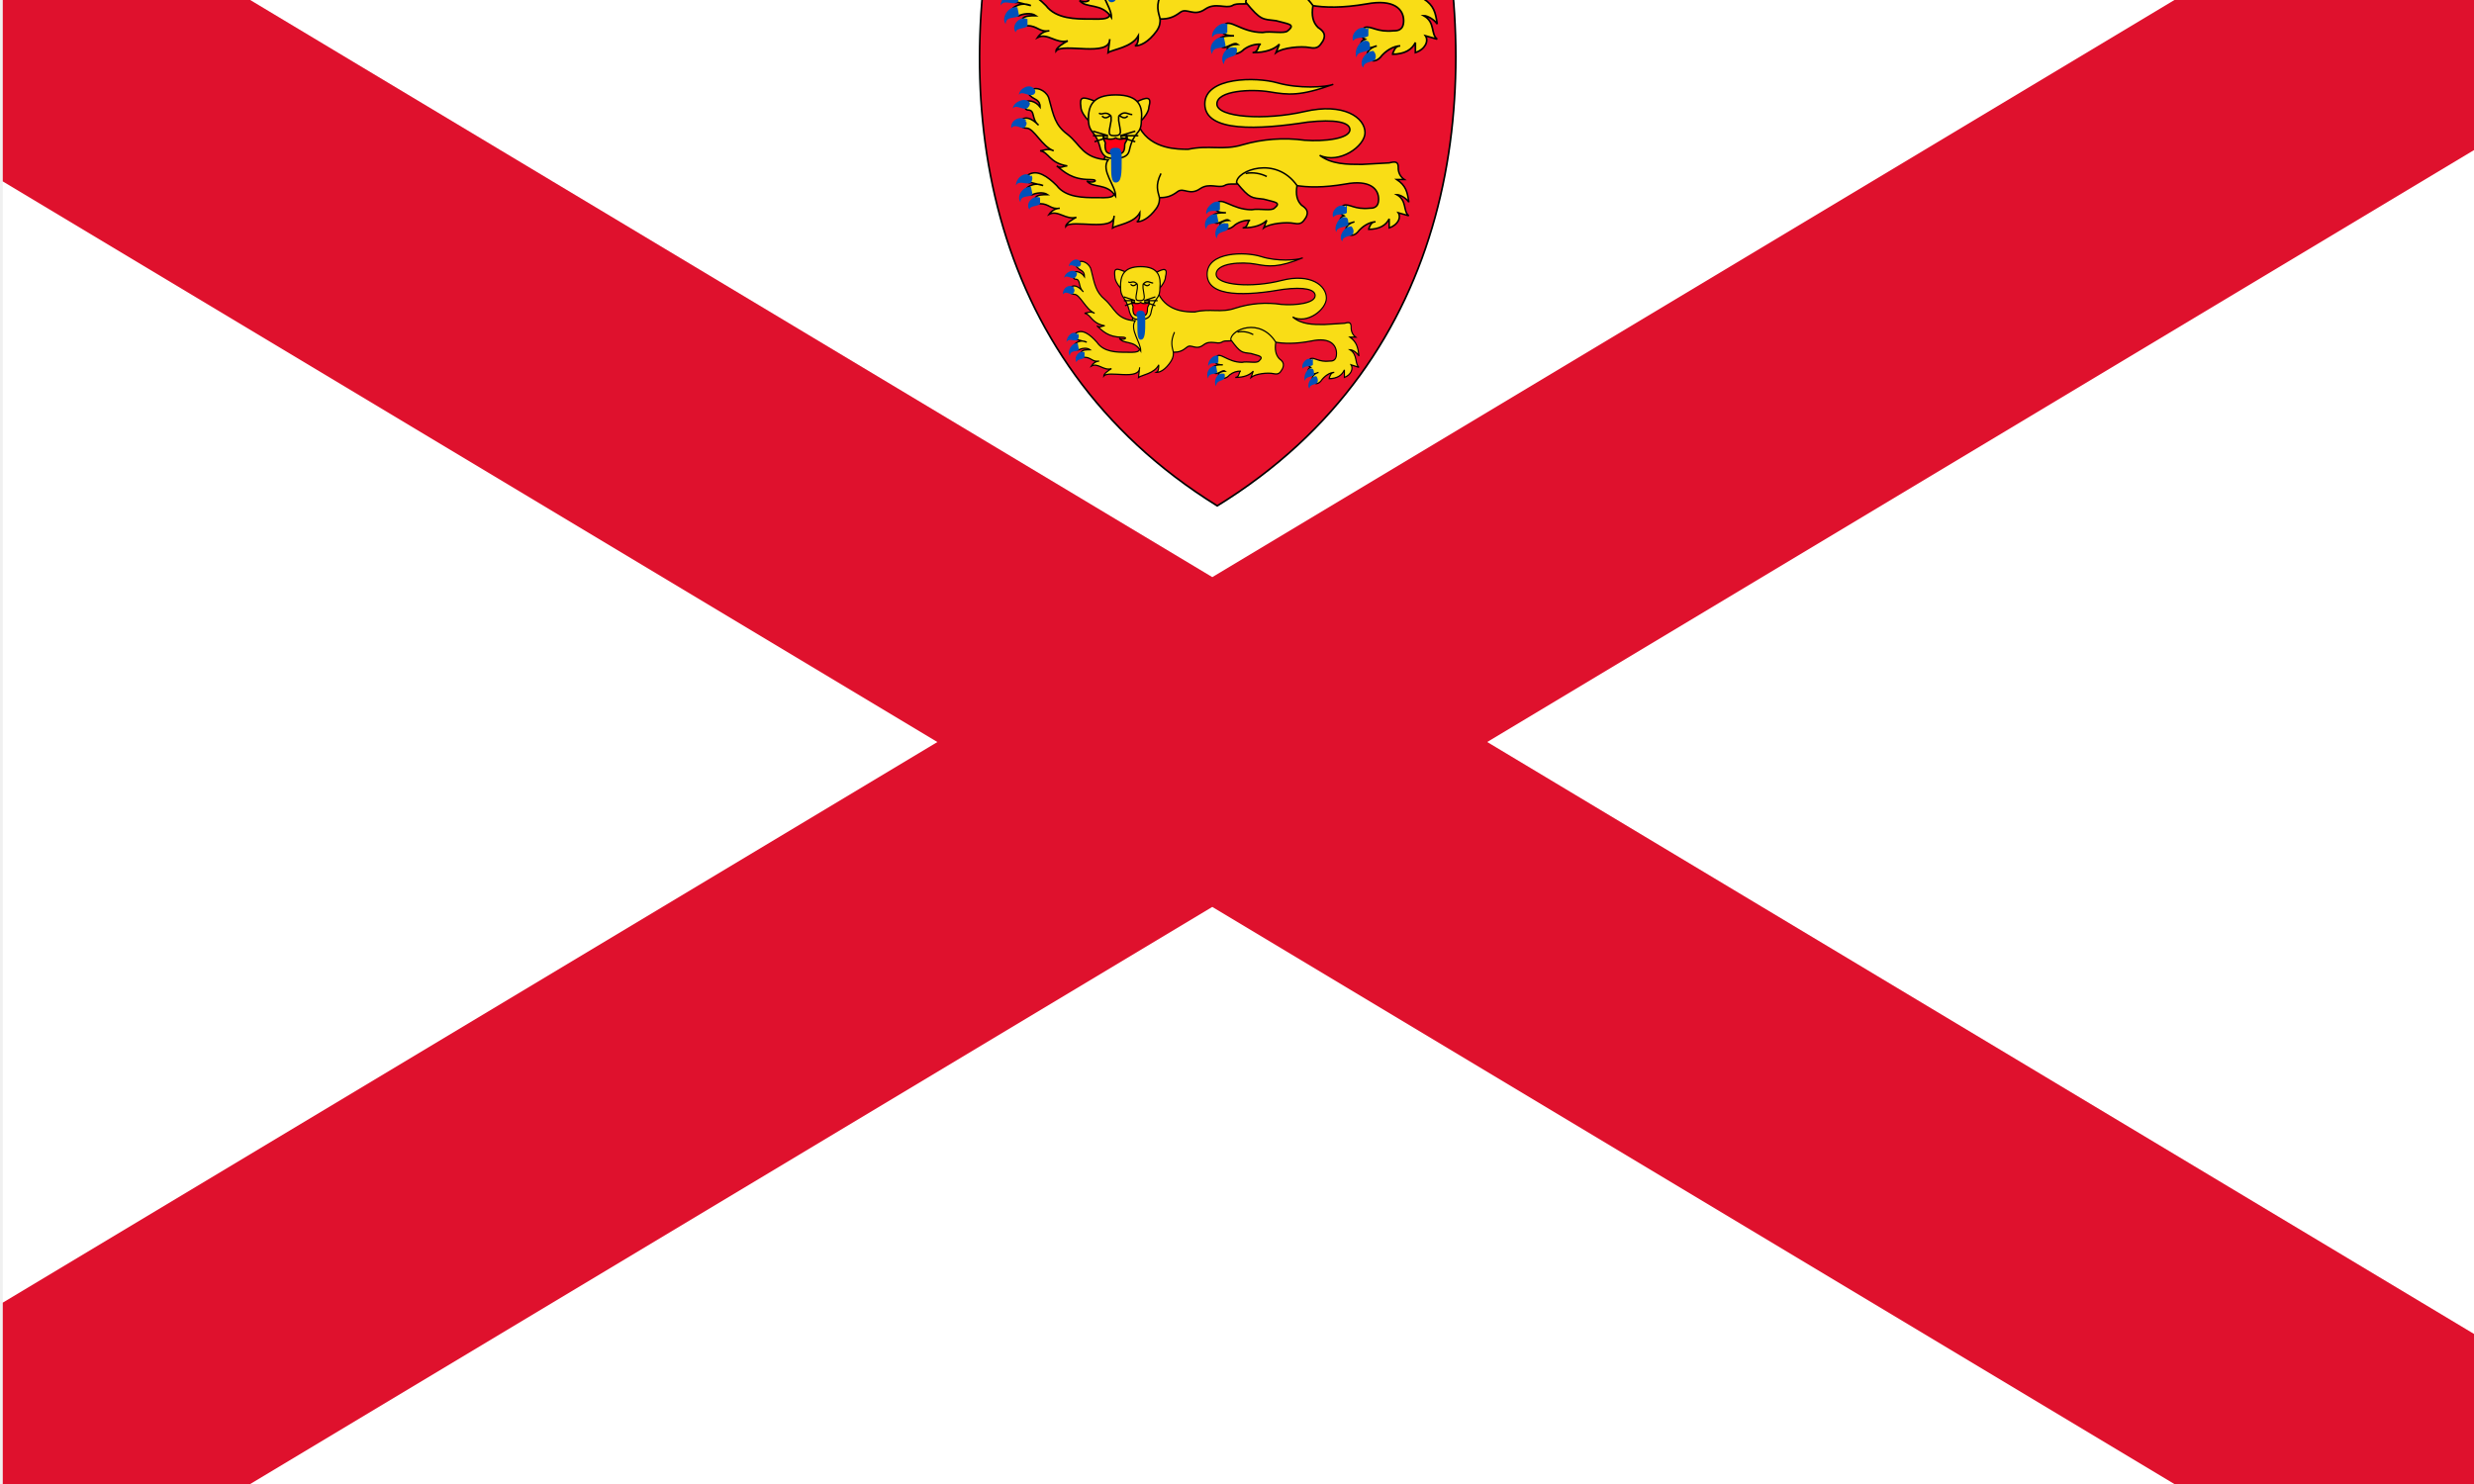
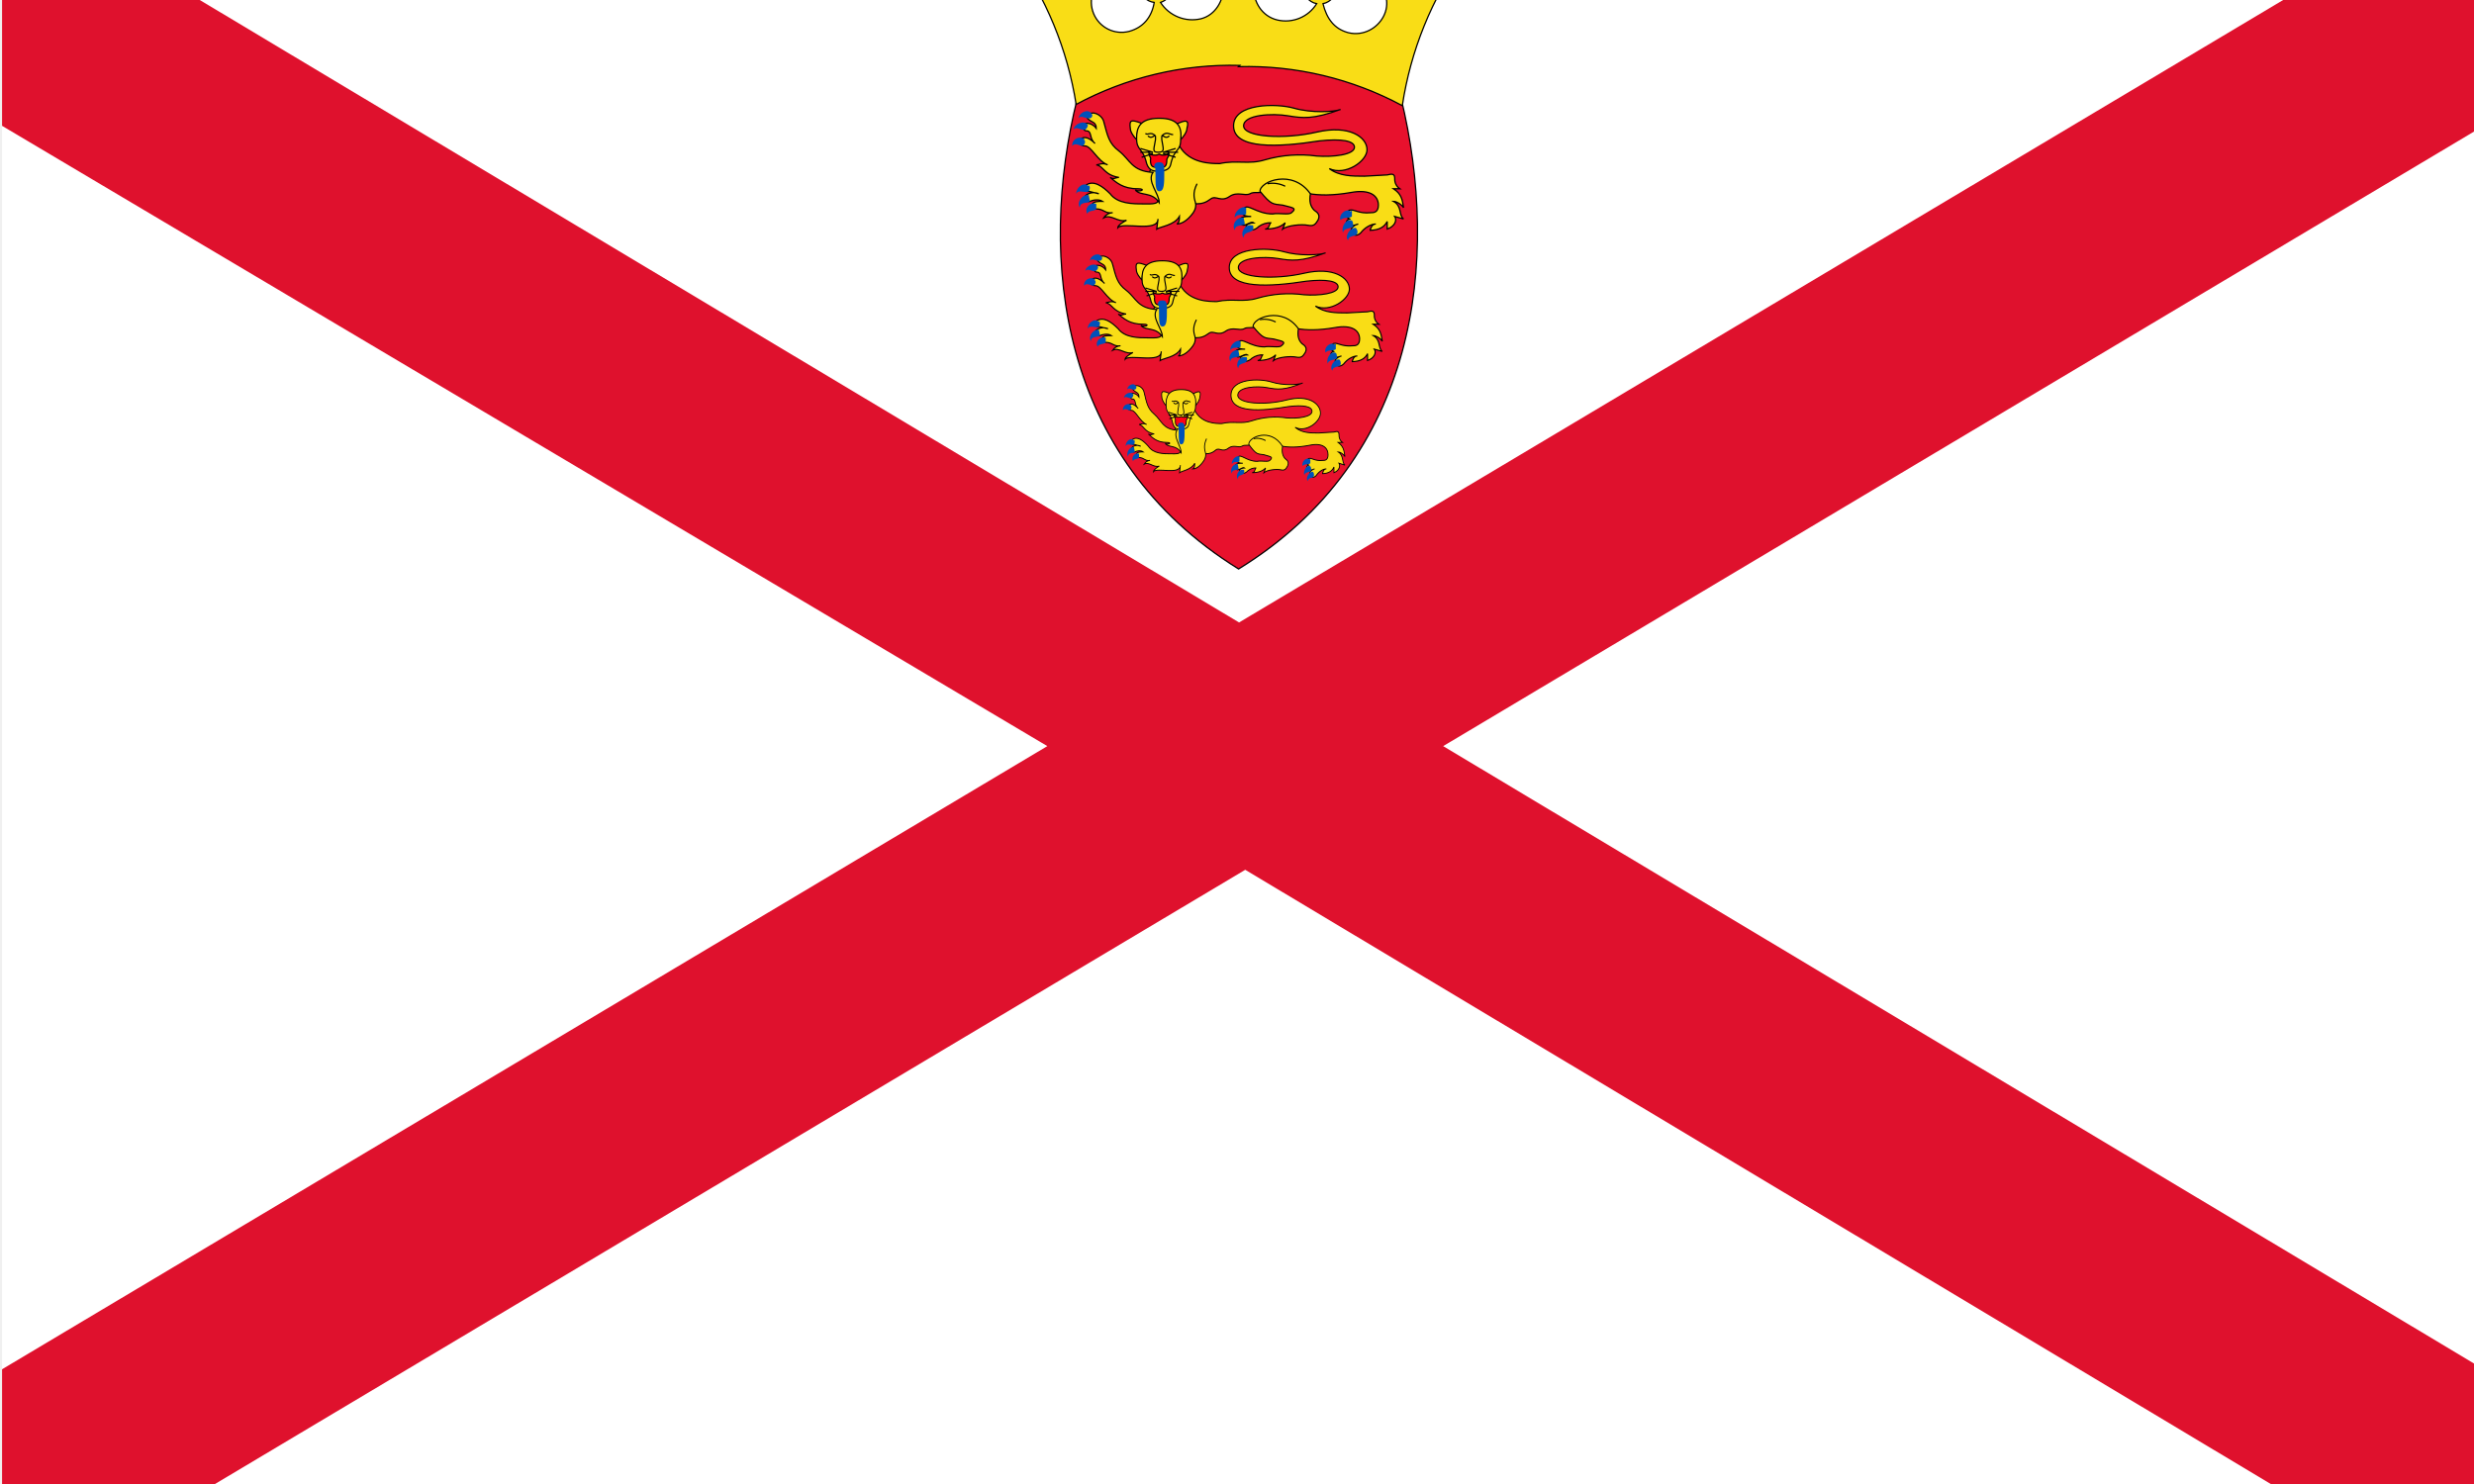
<svg xmlns="http://www.w3.org/2000/svg" xmlns:xlink="http://www.w3.org/1999/xlink" id="flag-icon-css-je" viewBox="0 0 30 18">
  <defs>
-     <clipPath id="a">
-       <path fill-opacity=".7" d="M6.2 0h18v18h-18z" />
+     <clipPath id="je-a">
+       <path fill-opacity=".7" d="M-5.3-6h40v30h-40z" />
    </clipPath>
  </defs>
-   <g clip-path="url(#a)" transform="translate(-10.3 -6) scale(1.6667)">
-     <path fill="#fff" d="M0 0h30v18H0z" />
-     <path fill="#df112d" fill-rule="evenodd" d="M0 0v1.2L13 9 0 16.8V18h2l13-7.8L28 18h2v-1.2L17 9l13-7.8V0h-2L15 7.8 2 0H0z" />
-     <g transform="translate(.4) scale(.12217)">
+   <g clip-path="url(#je-a)" transform="matrix(.75 0 0 .75 4 2.3)">
+     <path fill="#fff" d="M-10.3-6h50v30h-50z" />
+     <path fill="#df112d" fill-rule="evenodd" d="M-10.3-6v2L11.6 9l-21.8 13v2H-7l21.8-13 21.7 13h3.2v-2L18 9 39.8-4v-2h-3.3L14.7 7-7-6h-3.2z" />
+     <g transform="translate(-9.7 -6) scale(.20361)">
      <path fill="#e8112d" stroke="#000" stroke-width=".1" d="M132.7 22.2c3.1 12.8 1.4 28.6-12.9 37.4-14.2-8.8-16-24.6-12.8-37.4 3.4-3 18.6-4.9 25.7 0z" />
      <path fill="#f9dd16" stroke="#000" stroke-width=".1" d="M119.8 19.7a26 26 0 0113 3.1 28 28 0 014.9-12.1c-2.5 0-3.6 1.3-3.6 2.6-.6-1.7-3-1.6-3.8-.7 2.7 1.8.6 5-1.8 4.4-1.1-.3-1.7-1.1-2-2.3a1.3 1.3 0 10-.5 0 2.9 2.9 0 01-3.1 1.3c-1.3-.3-1.9-1.5-1.9-2.5 0-2.7 2.6-3.1 3.4-2.6 0-1.8-2.9-3.3-3.8-1.8a4.8 4.8 0 00-.8-5.8A4.8 4.8 0 00119 9c-.9-1.5-3.7 0-3.7 1.8.7-.5 3.3-.1 3.3 2.6 0 1-.6 2.2-1.8 2.5a3 3 0 01-3.2-1.3 1.3 1.3 0 00.6-.4 1.3 1.3 0 10-1.1.4c-.2 1.2-.9 2-2 2.3a2.4 2.4 0 01-1.8-4.4c-.8-1-3.2-1-3.8.7 0-1.3-1.1-2.6-3.6-2.6a28 28 0 015 12.1 26 26 0 0113-3.1z" />
      <g id="b" stroke="#000">
        <g fill="#f9dd16" stroke-width=".1">
          <path d="M130.7 32.2c-.4 0-.4.5-.5.5.8 0 1.2-.3 1.4-.7v.6c.6-.2.8-.7.6-1l.7.2c-.4-.3-.1-1-.8-1.4.2 0 .6.2.8.5-.1-.7-.2-1.1-.8-1.5h.5a.9.9 0 01-.4-.8c0-.4-.2-.4-.6-.3l-1.8.1c-1 0-2 0-2.8-.6 1.3.6 3-.6 3-1.5 0-1-1.4-2-4-1.4-2.6.6-5.8.4-5.8-.5s2.3-1 3.5-.8c1.2.2 2 .3 4.2-.5-.5.2-2.3.3-3.7-.1s-4.8-.4-4.8 1.4c0 1.9 3.6 1.7 6.8 1.2 1.8-.2 2.8 0 2.8.5 0 .6-1.7.8-3 .7a10 10 0 00-4.1.3c-1.3.4-2.2 0-3.6.3-.7 0-2.4 0-3.2-1.4-.5.4-2 1.1-2.3 1.9-.3.6 0 1.3.4 2 .6.8-.3.7-1 .7-.8 0-2 0-2.6-.8-.6-.6-1.3-1.1-1.9-.7-.3.3 0 .6.2.5l.8.2a1 1 0 00-1 .1c-.3.2 0 .6.3.5.2-.1.7-.2 1 0-.3 0-.7 0-.8.2s0 .4.3.4c.6 0 .7.4 1.3.3a.9.9 0 00-.7.4c.6-.3 1.1.4 1.8.2-.2.1-.7.4-.7.6.4-.5 3.2.4 3.2-.7l-.1.8c.3-.2 1.4-.3 1.8-1 0 .2 0 .5-.2.6.3 0 .8-.2 1.3-.9.2-.3.2-.5.2-.7.5 0 .8-.1 1.2-.4.4-.3.8.3 1.5-.2.6-.4 1.2 0 1.6-.2.3-.2.8 0 1.2-.2s1 .1 1.6-.4c1 .4 2.3 1 5.2.5 1.6-.3 2.2.3 2.2 1 0 .6-.4.6-.6.6-1 .1-1.3-.3-1.7-.2-.2.1-.4.5 0 .7-.3.1-.3.4-.1.5s.5 0 .8-.1c-.4.1-.7.4-.5.7.1.2.4.3.7 0 .3-.4.8-.7 1.2-.7zm-18.6-8c-.8-.3-1-.3-.9.4 0 .3.3.7.5.9 0-.3.1-1 .4-1.2z" />
          <path d="M114.8 24.3c.8-.4 1.1-.4.9.3 0 .3-.3.7-.5.9 0-.3 0-1-.4-1.2z" />
          <path d="M113.5 23.8c1.6 0 1.8.8 1.7 1.7 0 1-.5.6-.8 2-.1.4-.5.5-1 .5-.3 0-.7 0-.9-.6-.3-1.3-.8-1-.8-2 0-.8.2-1.6 1.8-1.6z" />
          <path d="M109.4 27.5c-.4-.2-.7 0-.9 0 .6.1.6.8 1.8 1-.3 0-.4.2-.7 0 .5.4 1 .9 2.2.9.7 0 .2.3-.2.1.4.5 1.3.1 1.9 1 0-.7-1-1.7-.5-2.4-1.7-.1-1.8-1-2.7-1.7-.8-.6-.9-1.2-1.2-2.3-.1-.5-.7-.8-1-.7-.3 0-.5.3-.2.5.2.2.6.2.6.7-.3-.4-.8-.5-1-.3-.1.2 0 .5.2.5.5 0 .2.6.7 1-.5-.5-.9-.6-1.2-.3-.1.2 0 .5.4.5.5 0 1 1.2 1.8 1.5zm13 4.6c-.2 0-.1.5-.5.5.8 0 1.3-.2 1.6-.5l-.2.5c.4-.3 1.5-.4 2-.3s.6-.1.8-.4c.2-.4 0-.6-.3-.8-.3-.3-.4-.7-.3-1.3-1.4-2-4-1-4-.2.9 1.1 1 1 1.8 1.1.7.2 1.2.2.7.6-.2.2-1 0-1.5.1-1.3 0-2-.9-2.3-.4-.3.4 0 .6.6.6-.4 0-1 0-.9.4.2.7.8-.1 1.1.1-.2 0-.6.1-.6.3 0 .2.5.5 1 0a1.6 1.6 0 011-.3z" />
        </g>
        <path fill="none" stroke-width=".1" d="M123.5 29.2c-.4-.2-.9-.3-1.4-.2m-5.6 0c-.4.8-.2 1.2-.1 1.6m-4-5.6c.2.2.4-.2.8.2-.1-.1-.3.3-.6 0m2-.1c-.3 0-.5-.3-.9.1.1-.1.3.3.6 0m-.6 0v.3c.1.7.3 1-.3 1-.5 0-.3-.3-.2-1v-.3" />
        <path fill="#ff0016" stroke-width=".1" d="M113.5 27.7c.4 0 .6 0 .6-.6 0-.2.3-.3.1-.7.2.4-.7.4-.7.2 0 .2-1 .2-.8-.2-.1.4.2.5.1.7 0 .6.2.6.7.6z" />
        <path stroke-width=".1" d="M113 26.5l-1-.3m1 .3h-1m1 .1l-.9.3m1.7-.4l1-.3m-1 .3h1.2m-1.2.1l1 .3" />
        <path fill="#0051ba" stroke-width="0" d="M108.1 23.4c-.3-.4-1 0-1 .4.2-.3.6.1.9 0 .1 0 .3-.2.1-.4zm-.3.9c-.3-.4-1.1 0-1.1.4.2-.3.6.1.9 0 .1 0 .3-.3.2-.4zm-.2 1.2c-.4-.4-1.1 0-1 .5.2-.3.6 0 .8 0 .2-.1.3-.4.1-.5zm.3 3.7c-.4-.4-1 .1-1 .6.2-.4.7 0 1-.2 0 0 .2-.3 0-.5zm0 .7c-.5-.1-1 .6-.7 1 0-.5.6-.3.8-.5l-.1-.5zm.6.7c-.5-.2-1 .4-.7.8 0-.3.6-.2.7-.4v-.5zm11.7 1.1c-.5-.1-1 .5-.7 1 0-.5.6-.3.8-.5l-.1-.5zm.6.6c-.5-.1-.9.6-.6 1 0-.5.6-.4.7-.6.1-.1.1-.4 0-.4zm-.4-1.4c-.4-.2-1 .4-.9.8.2-.4.7-.1.9-.3V31zm8.3 1c-.4-.1-.8.6-.6 1 0-.4.6-.3.8-.5 0-.2 0-.5-.2-.5zm0-.7c-.4-.3-1 .3-.8.7.2-.3.7-.1.9-.3v-.5zm.4 1.3c-.5 0-.9.7-.6 1 0-.4.6-.3.7-.5.1-.2 0-.4-.1-.5zm-15.6-5.2c.3 0 .4.1.4.7 0 1 0 1.6-.4 1.6-.3 0-.3-.5-.3-1.3 0-.4 0-.7-.1-.6 0-.3.1-.4.4-.4z" />
      </g>
      <use width="30" height="18" transform="matrix(.9 0 0 .9 11.6 13.7)" xlink:href="#b" />
      <use width="30" height="18" transform="matrix(.67 0 0 .75 39.2 27.5)" xlink:href="#b" />
    </g>
  </g>
</svg>
